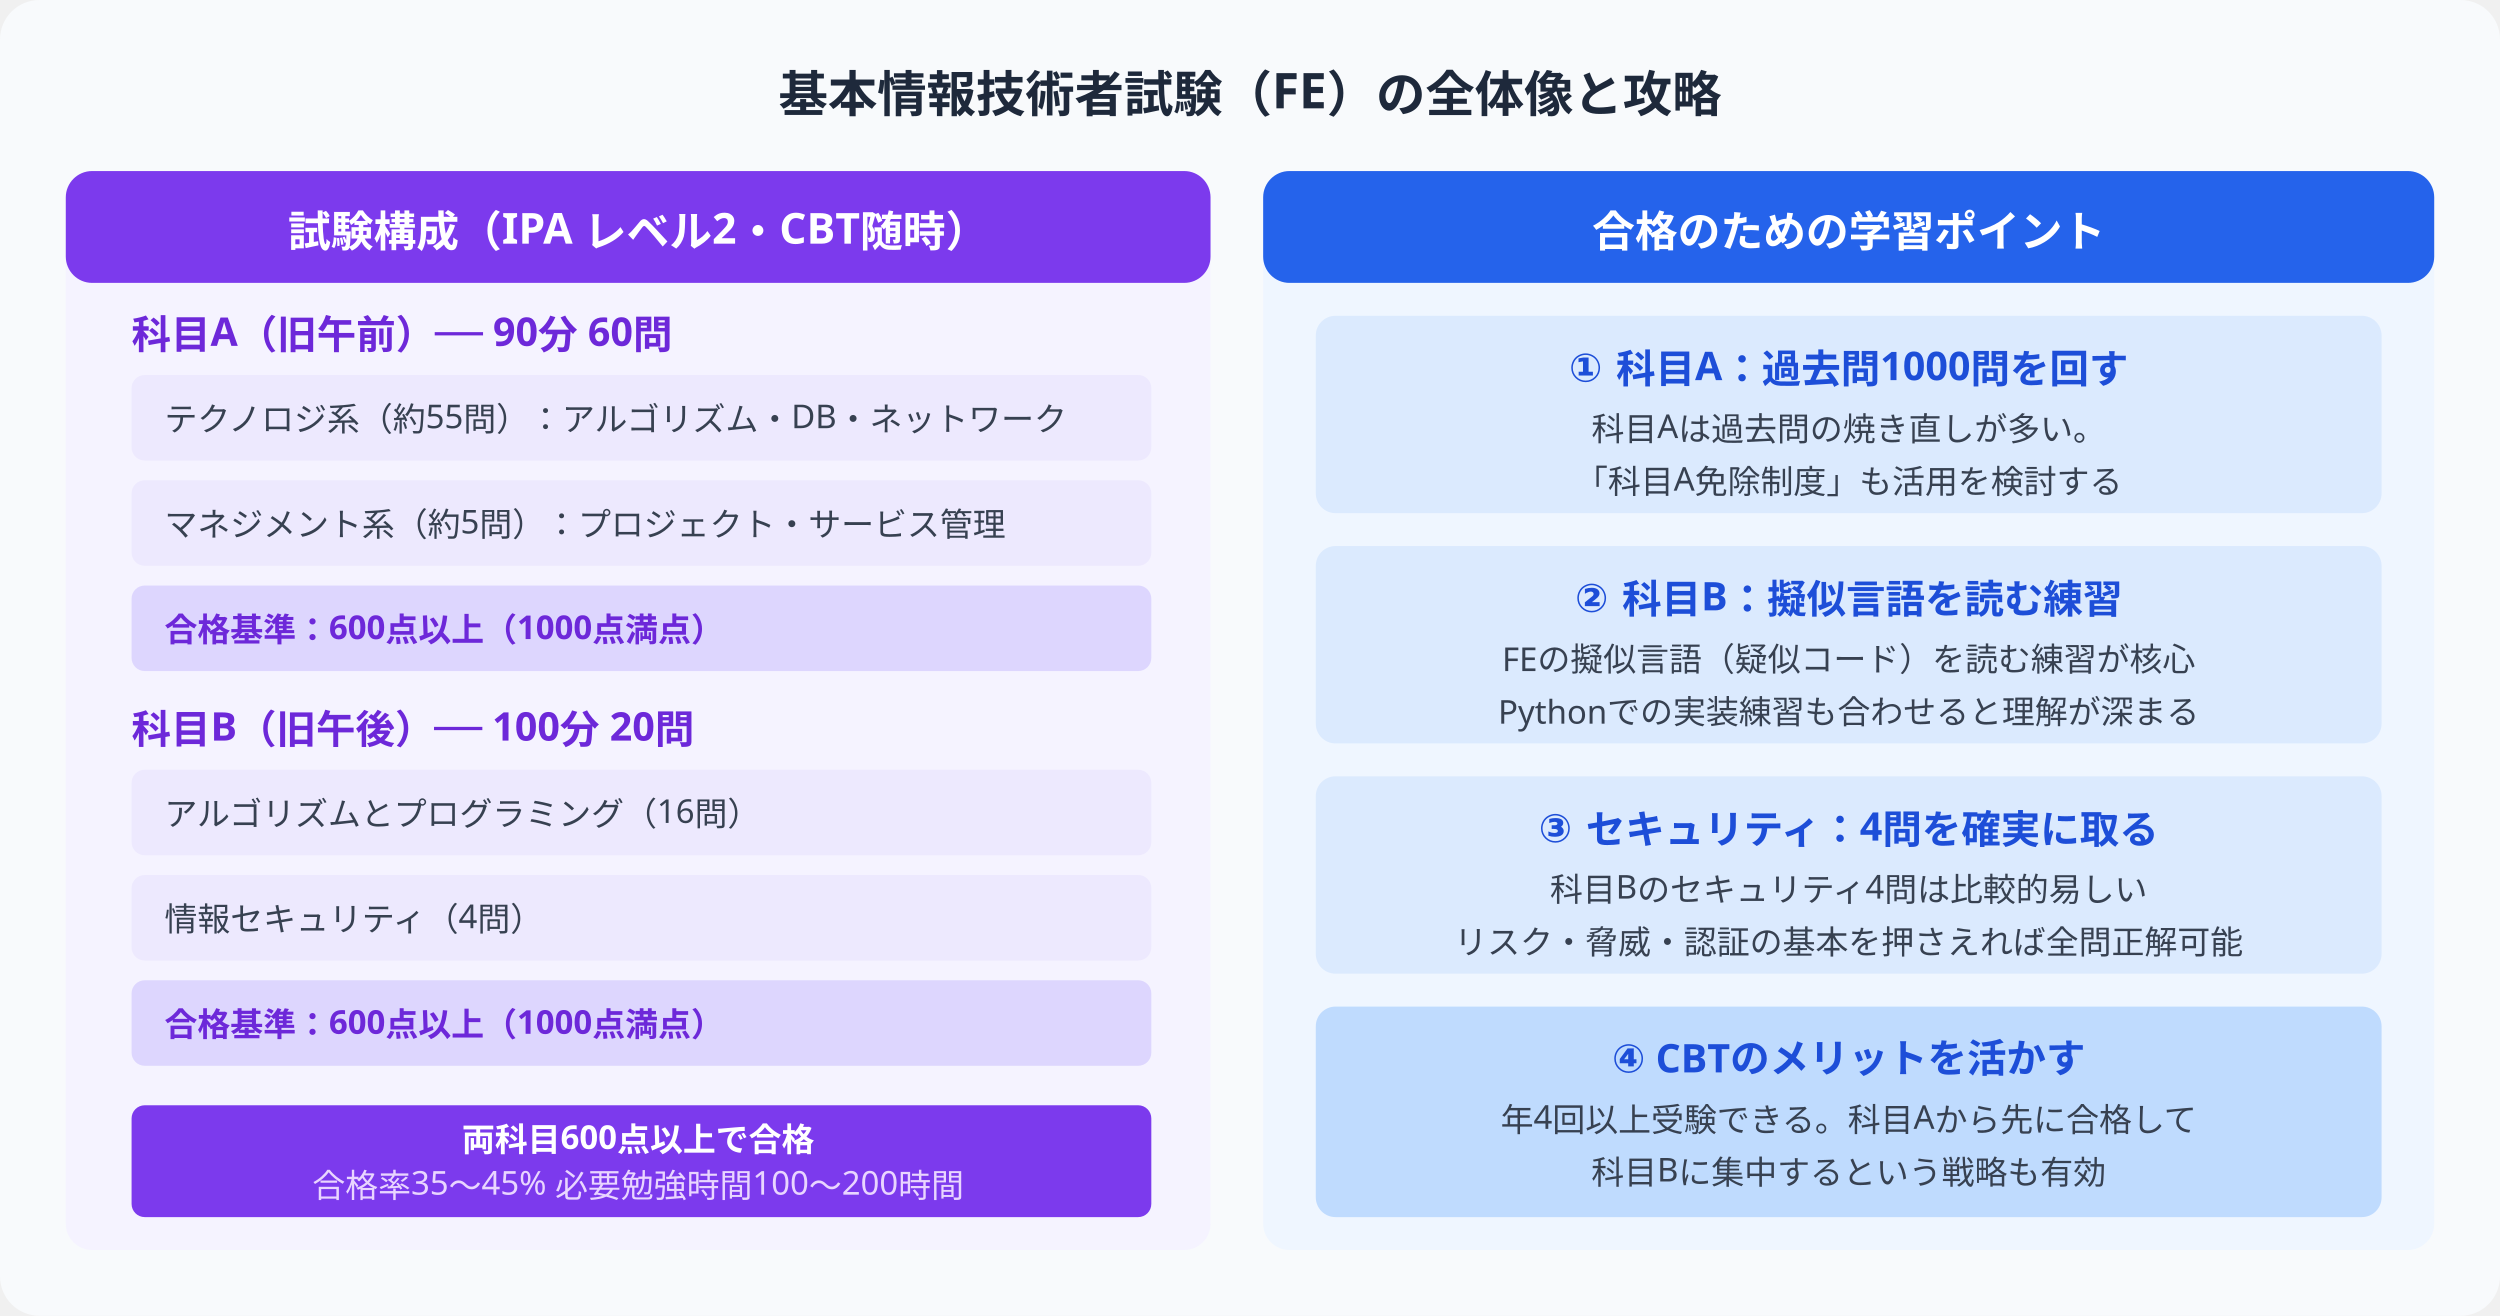
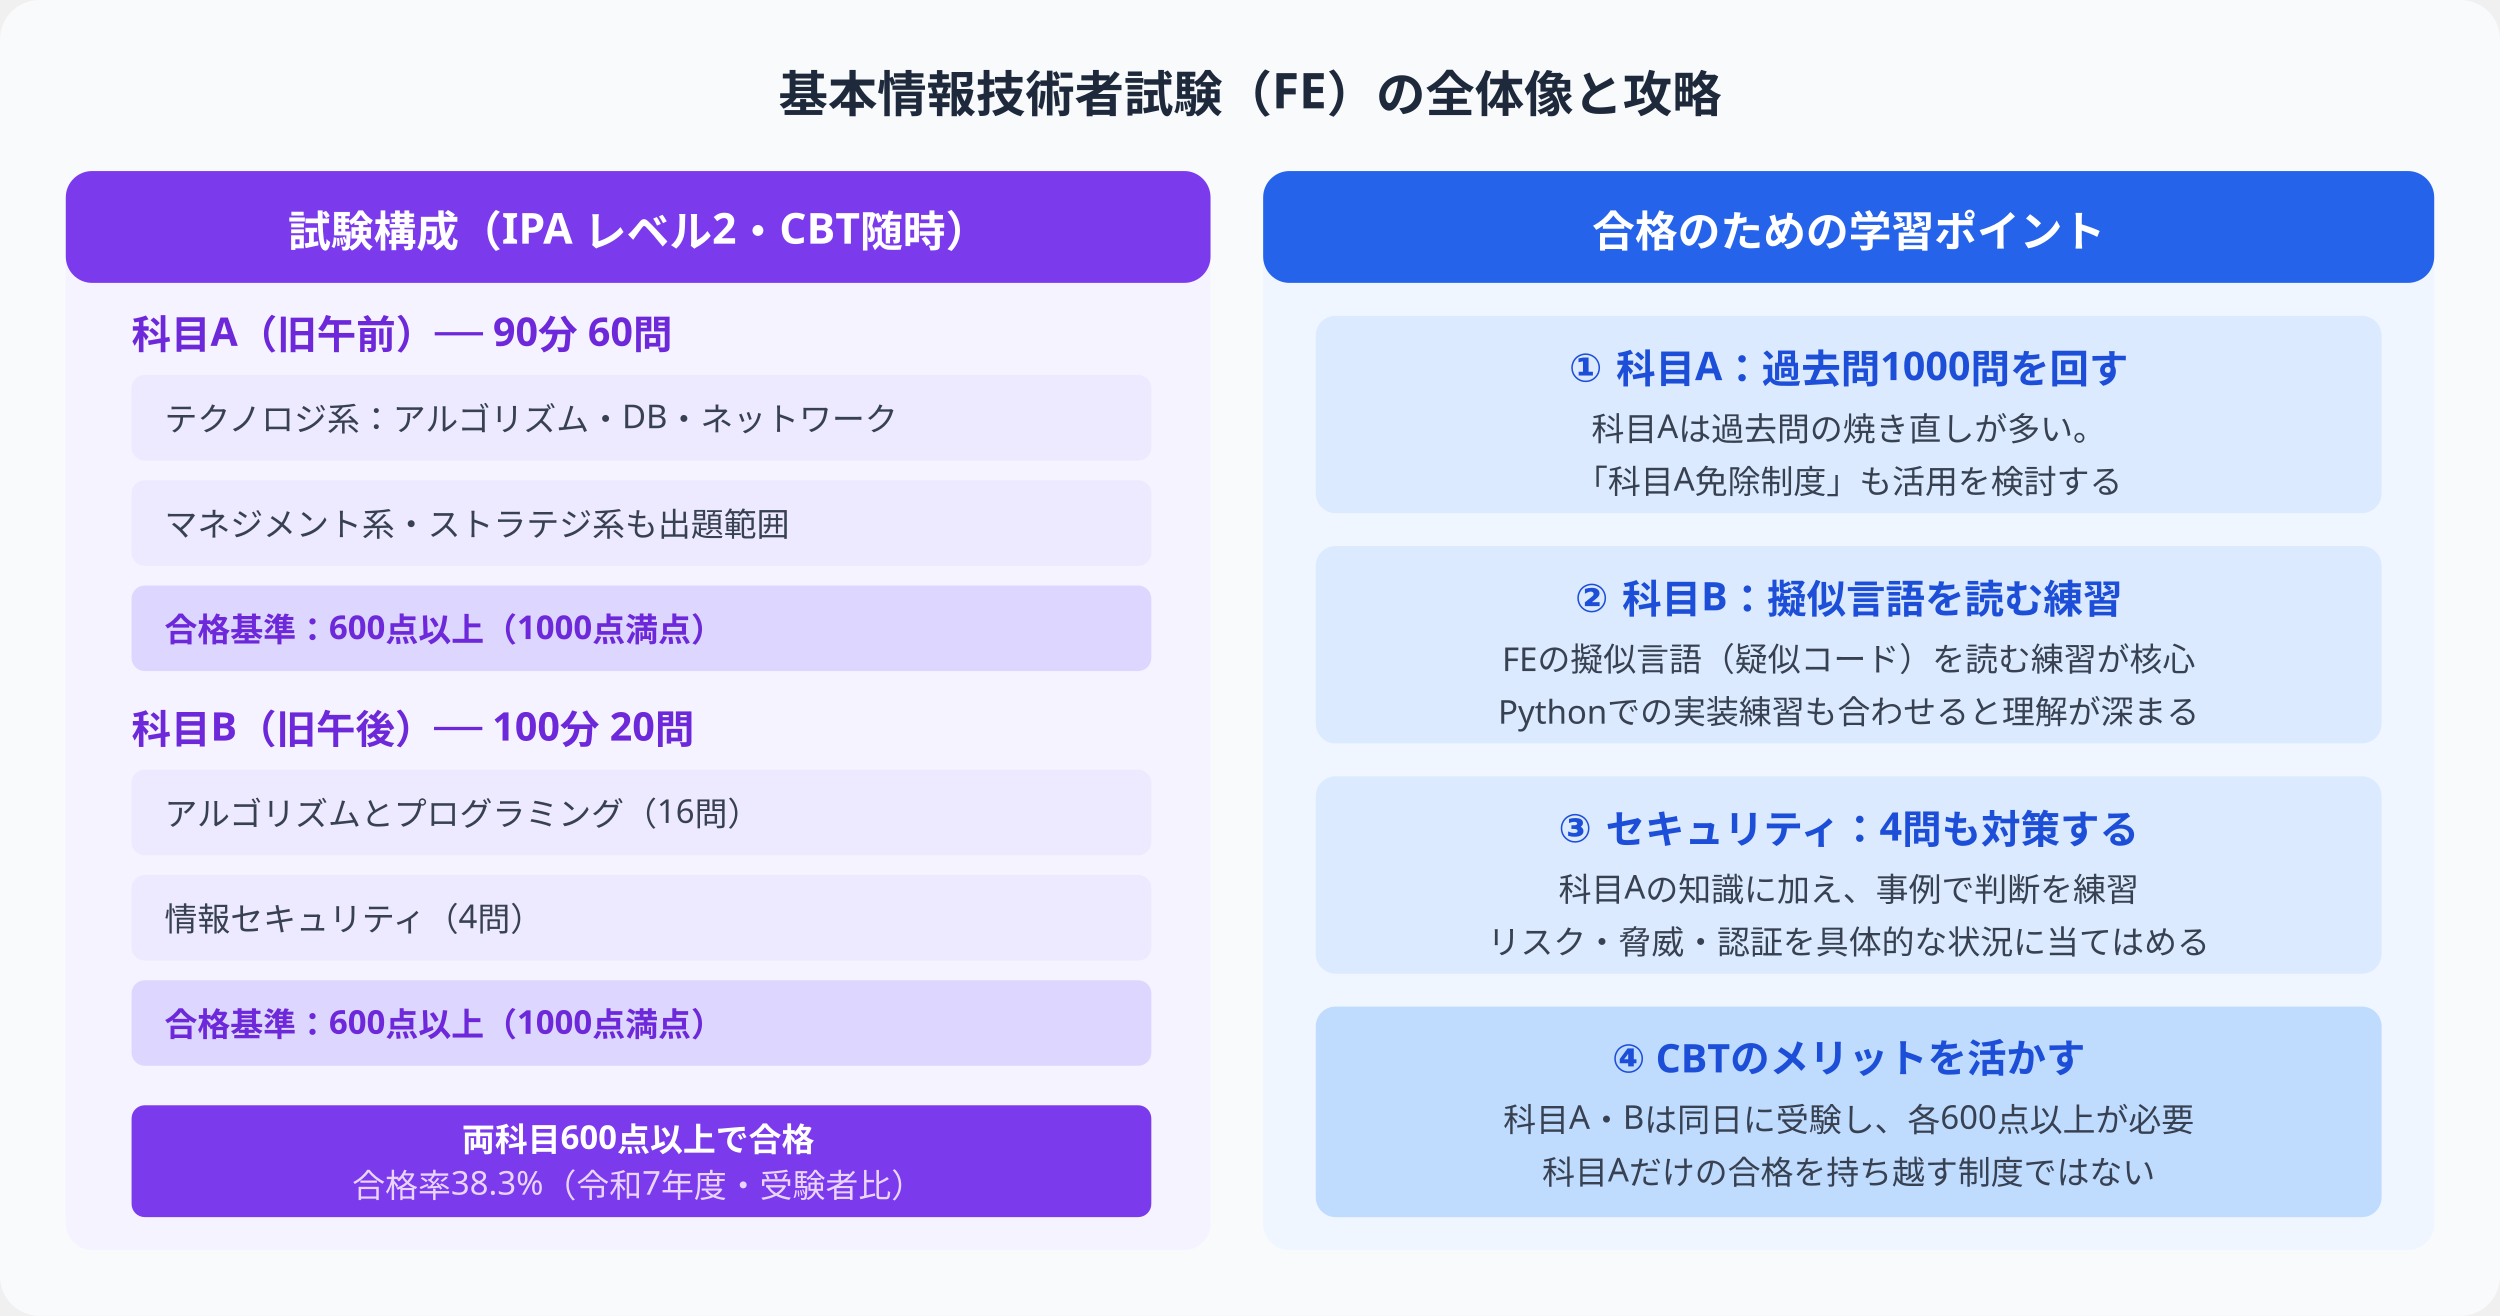
<svg xmlns="http://www.w3.org/2000/svg" viewBox="0 0 760 400" width="760" height="400">
  <defs>
    <style>text { font-family: 'Noto Sans JP','Hiragino Sans',sans-serif; }</style>
  </defs>
  <rect width="760" height="400" rx="12" fill="#F8FAFC" />
  <text x="380" y="34" text-anchor="middle" font-size="15" font-weight="700" fill="#1E293B">基本情報技術者試験（FE）の全体像と攻略</text>
  <rect x="20" y="52" width="348" height="328" rx="8" fill="#F5F3FF" />
  <rect x="20" y="52" width="348" height="34" rx="8" fill="#7C3AED" />
  <text x="194" y="75" text-anchor="middle" font-size="13" font-weight="700" fill="#fff">試験構成（IPA レベル2・CBT随時）</text>
  <text x="40" y="106" text-anchor="start" font-size="12" font-weight="700" fill="#6D28D9">科目A（旧午前）── 90分 60問</text>
  <rect x="40" y="114" width="310" height="26" rx="4" fill="#EDE9FE" />
-   <text x="50" y="131" text-anchor="start" font-size="10" fill="#374151">テクノロジ系（約55問）：アルゴリズム・DB・ネットワーク</text>
+   <text x="50" y="131" text-anchor="start" font-size="10" fill="#374151">テクノロジ系：アルゴリズム・DB・ネットワーク</text>
  <rect x="40" y="146" width="310" height="26" rx="4" fill="#EDE9FE" />
-   <text x="50" y="163" text-anchor="start" font-size="10" fill="#374151">マネジメント系（約5問）：プロジェクト・サービス管理</text>
+   <text x="50" y="163" text-anchor="start" font-size="10" fill="#374151">マネジメント系・ストラテジ系も出題範囲</text>
  <rect x="40" y="178" width="310" height="26" rx="4" fill="#DDD6FE" />
  <text x="50" y="195" text-anchor="start" font-size="10" font-weight="700" fill="#6D28D9">合格基準：600点以上（1000点満点）</text>
  <text x="40" y="226" text-anchor="start" font-size="12" font-weight="700" fill="#6D28D9">科目B（旧午後）── 100分 20問</text>
  <rect x="40" y="234" width="310" height="26" rx="4" fill="#EDE9FE" />
  <text x="50" y="251" text-anchor="start" font-size="10" fill="#374151">アルゴリズムとプログラミング（16問）</text>
  <rect x="40" y="266" width="310" height="26" rx="4" fill="#EDE9FE" />
  <text x="50" y="283" text-anchor="start" font-size="10" fill="#374151">情報セキュリティ（4問）</text>
  <rect x="40" y="298" width="310" height="26" rx="4" fill="#DDD6FE" />
  <text x="50" y="315" text-anchor="start" font-size="10" font-weight="700" fill="#6D28D9">合格基準：600点以上（1000点満点）</text>
  <rect x="40" y="336" width="310" height="34" rx="4" fill="#7C3AED" />
  <text x="194" y="350" text-anchor="middle" font-size="10" font-weight="700" fill="#fff">両科目600点以上で合格</text>
-   <text x="194" y="364" text-anchor="middle" font-size="10" fill="#E9D5FF">合格率35〜45%  必要勉強時間100〜200時間</text>
+   <text x="194" y="364" text-anchor="middle" font-size="10" fill="#E9D5FF">合格率38.3%（令和7年度・受験者比）</text>
  <rect x="384" y="52" width="356" height="328" rx="8" fill="#EFF6FF" />
  <rect x="384" y="52" width="356" height="34" rx="8" fill="#2563EB" />
  <text x="562" y="75" text-anchor="middle" font-size="13" font-weight="700" fill="#fff">合格のための学習ポイント</text>
  <rect x="400" y="96" width="324" height="60" rx="6" fill="#DBEAFE" />
  <text x="562" y="116" text-anchor="middle" font-size="12" font-weight="700" fill="#1D4ED8">① 科目A：過去問1000問を回す</text>
  <text x="562" y="134" text-anchor="middle" font-size="10" fill="#374151">科目Aは過去問の焼き直しが多い。</text>
  <text x="562" y="150" text-anchor="middle" font-size="10" fill="#374151">「科目A免除制度」も活用を検討する</text>
  <rect x="400" y="166" width="324" height="60" rx="6" fill="#DBEAFE" />
  <text x="562" y="186" text-anchor="middle" font-size="12" font-weight="700" fill="#1D4ED8">② 科目B：擬似言語を読む練習</text>
  <text x="562" y="204" text-anchor="middle" font-size="10" fill="#374151">FEの擬似言語（疑似コード）を読む練習が核心</text>
  <text x="562" y="220" text-anchor="middle" font-size="10" fill="#374151">Pythonでの実装練習も合わせると理解が深まる</text>
  <rect x="400" y="236" width="324" height="60" rx="6" fill="#DBEAFE" />
-   <text x="562" y="256" text-anchor="middle" font-size="12" font-weight="700" fill="#1D4ED8">③ セキュリティ：4問を確実に取る</text>
-   <text x="562" y="274" text-anchor="middle" font-size="10" fill="#374151">科目Bのセキュリティ4問は比較的易しい</text>
-   <text x="562" y="290" text-anchor="middle" font-size="10" fill="#374151">リスク・脅威・認証の基本を押さえれば全問正解可能</text>
+   <text x="562" y="256" text-anchor="middle" font-size="12" font-weight="700" fill="#1D4ED8">③ セキュリティ：4問も対策する</text>
+   <text x="562" y="274" text-anchor="middle" font-size="10" fill="#374151">科目Aの知識に加え、事例で判断を練習</text>
+   <text x="562" y="290" text-anchor="middle" font-size="10" fill="#374151">リスク・脅威・認証を具体的な状況に当てはめる</text>
  <rect x="400" y="306" width="324" height="64" rx="6" fill="#BFDBFE" />
  <text x="562" y="326" text-anchor="middle" font-size="12" font-weight="700" fill="#1D4ED8">④ CBTのメリットを活かす</text>
-   <text x="562" y="344" text-anchor="middle" font-size="10" fill="#374151">年4回以上受験できる。科目Aから先に合格して</text>
-   <text x="562" y="360" text-anchor="middle" font-size="10" fill="#374151">科目Bに集中するという戦略も有効</text>
+   <text x="562" y="344" text-anchor="middle" font-size="10" fill="#374151">科目A・Bは同日に受験し、各600点以上が必要</text>
+   <text x="562" y="360" text-anchor="middle" font-size="10" fill="#374151">科目Aだけの合格を持ち越す制度ではない</text>
</svg>
